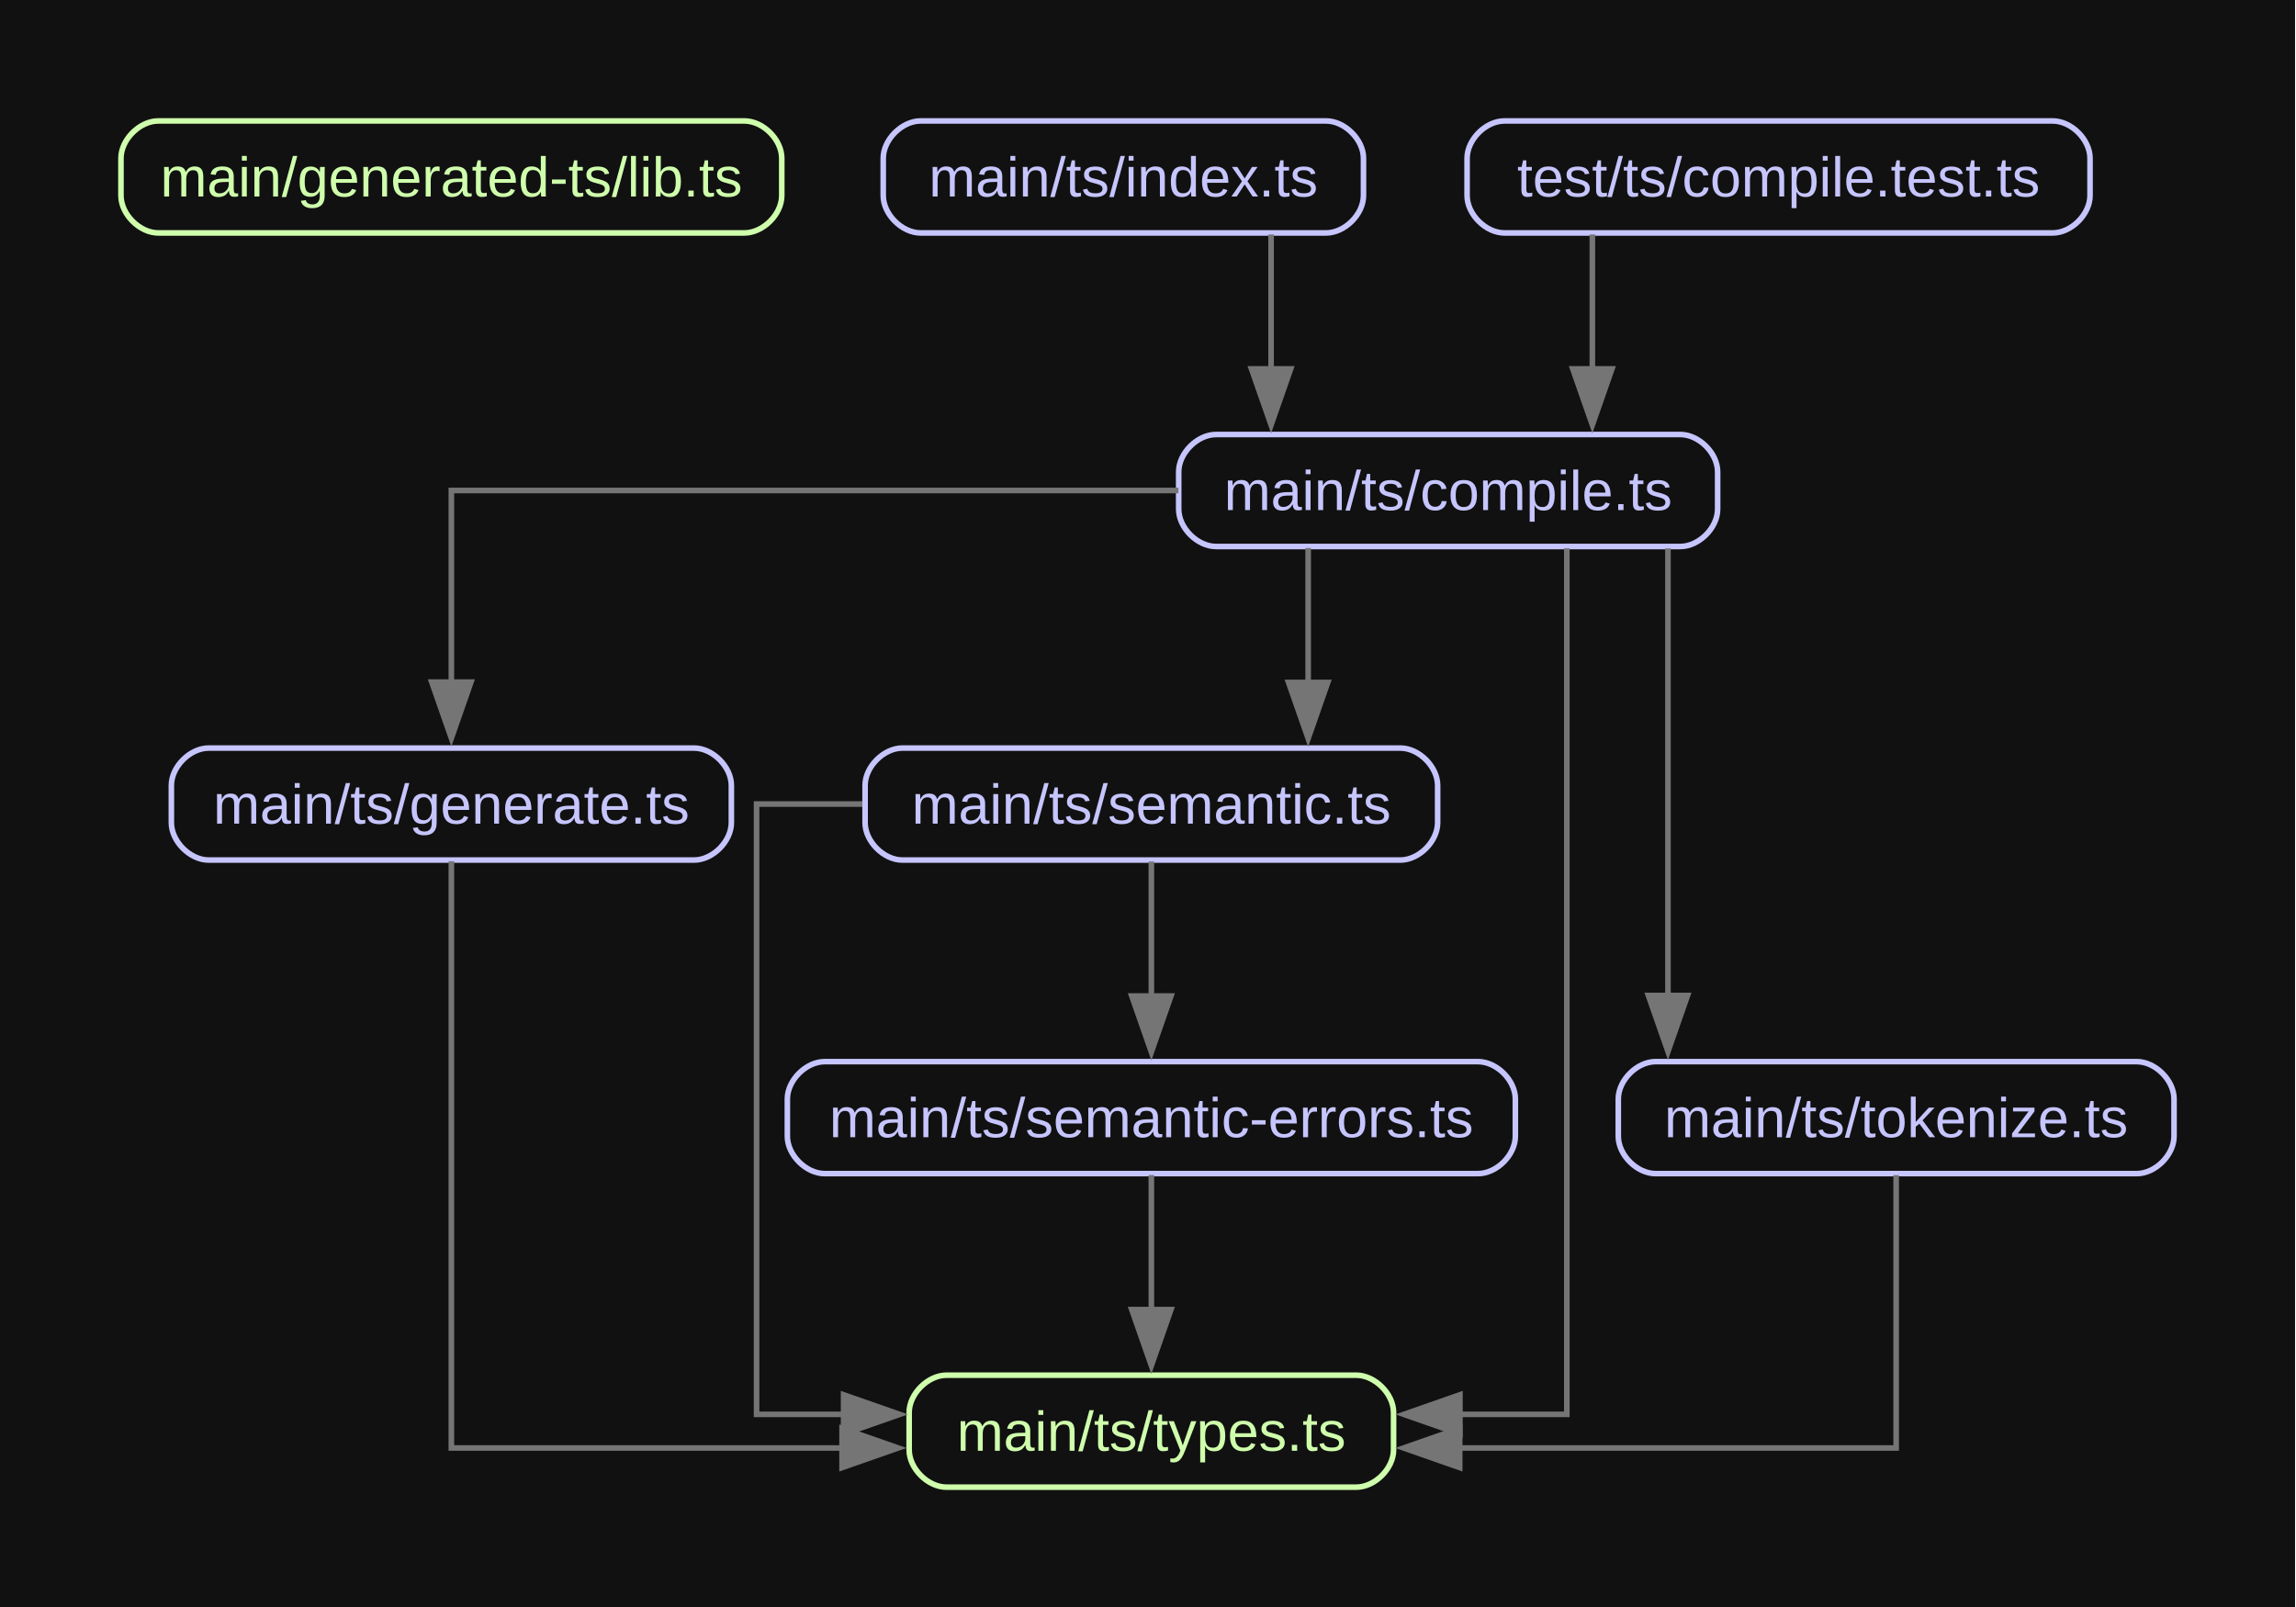
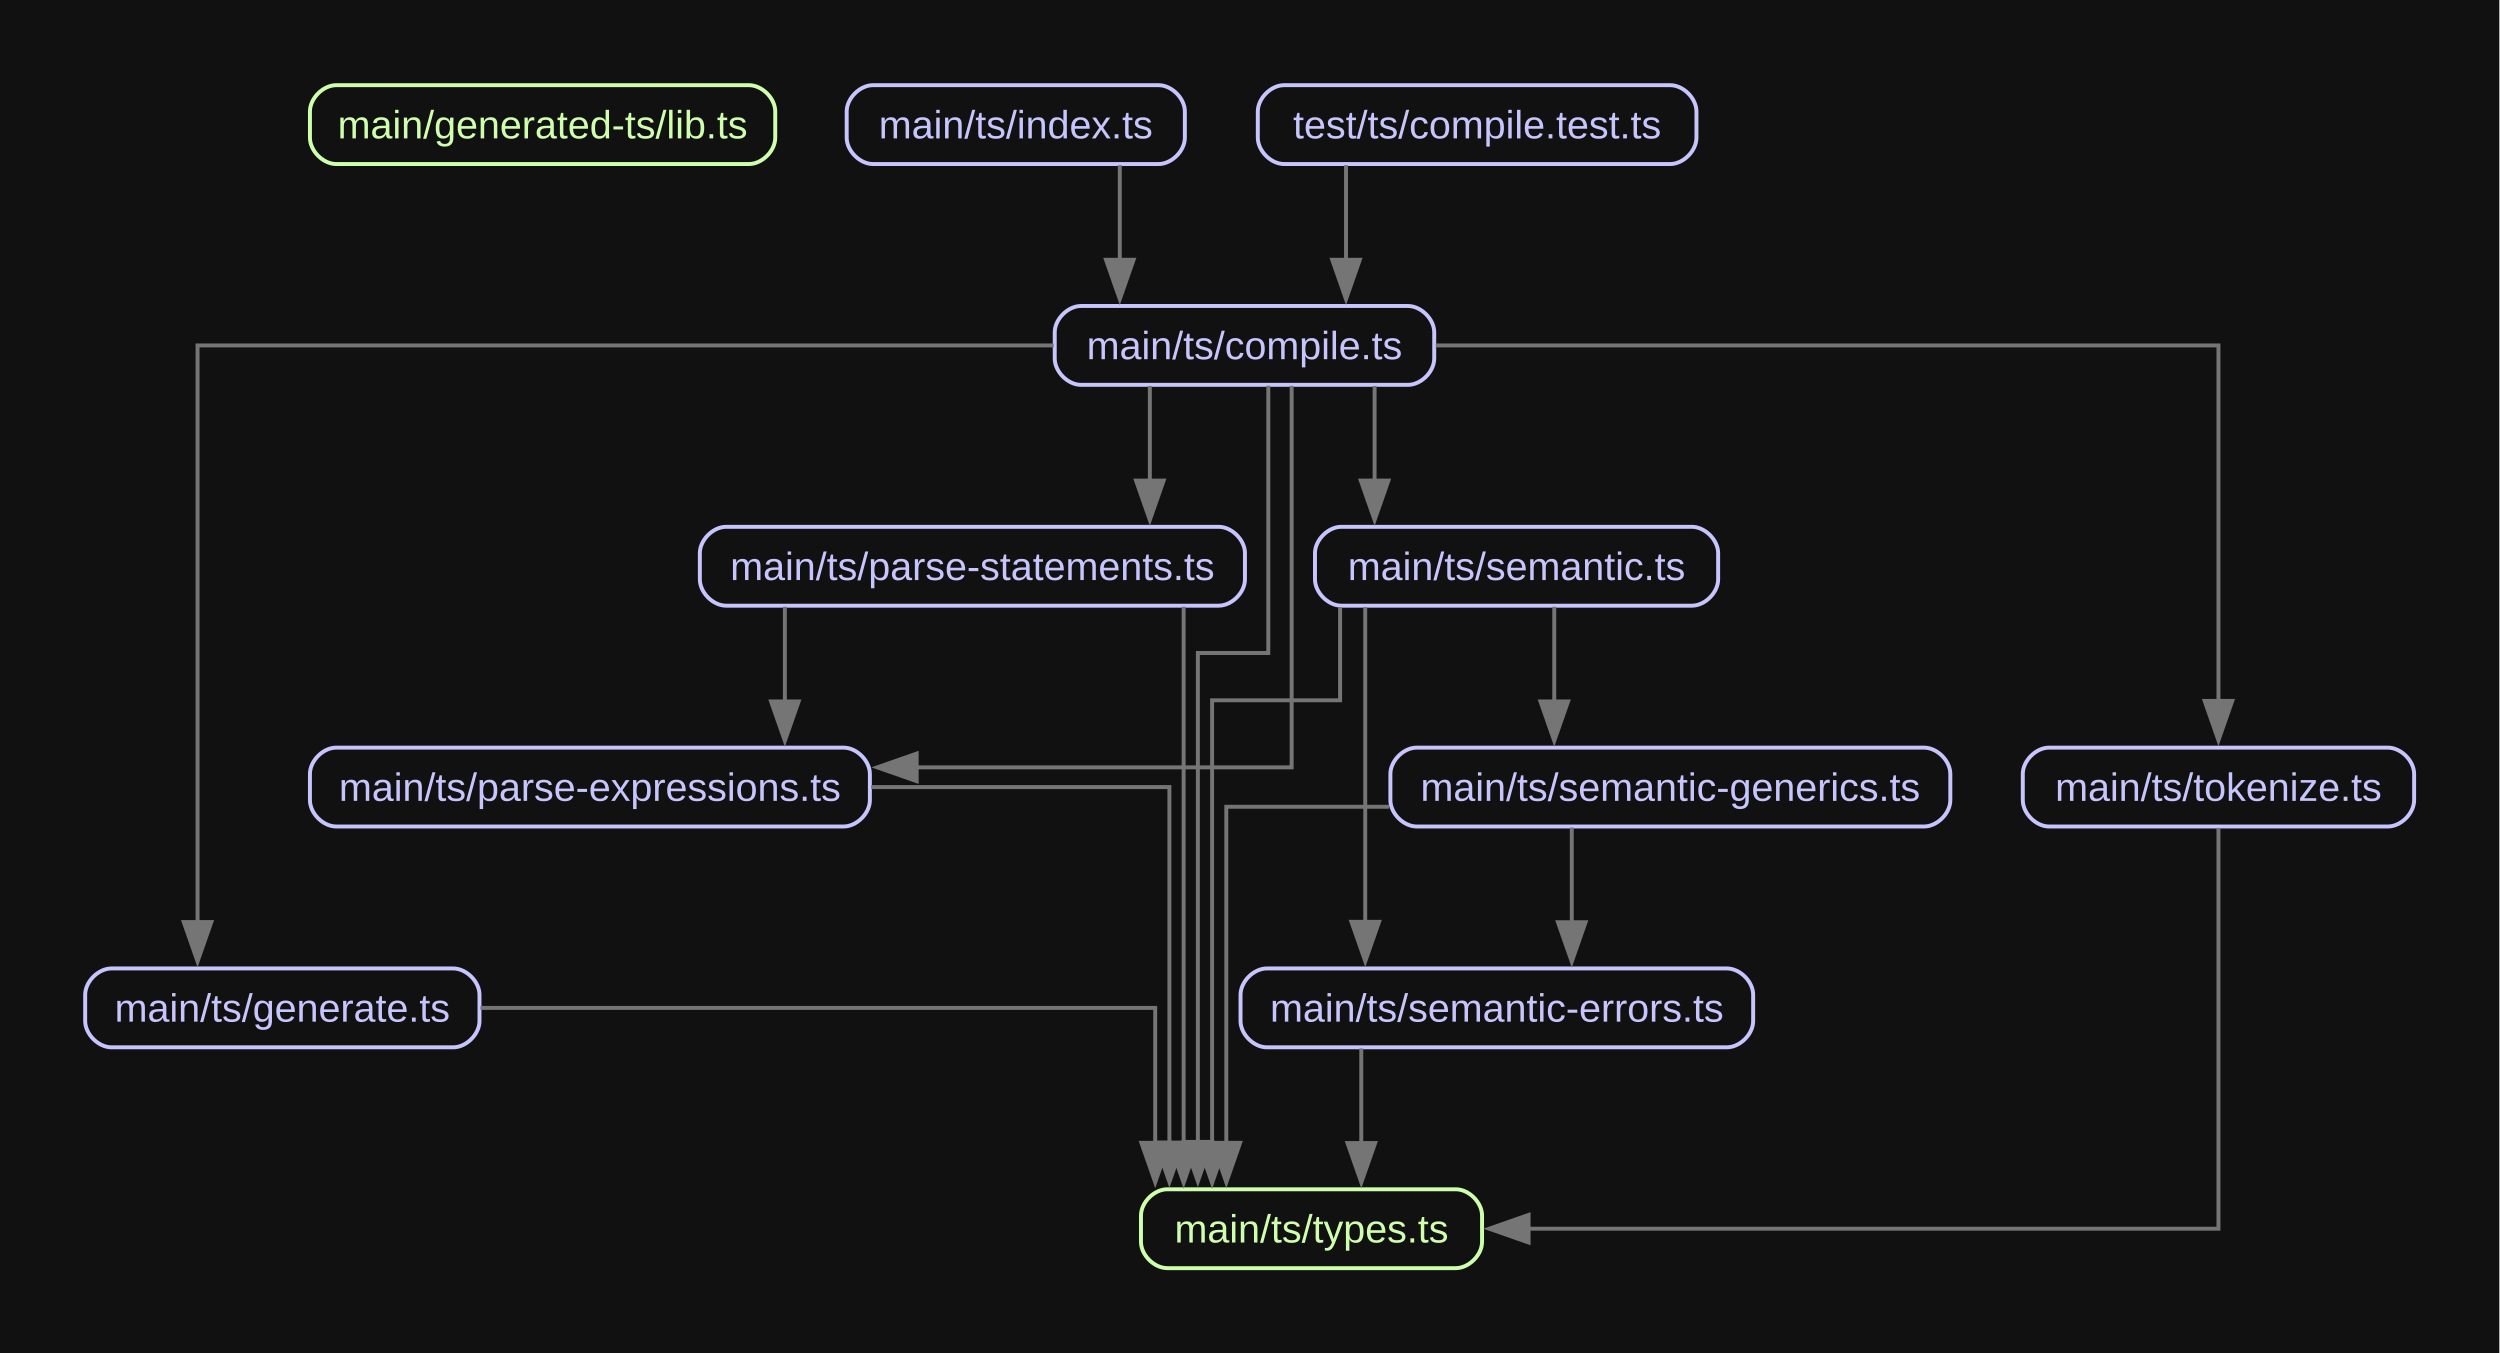
- <svg xmlns="http://www.w3.org/2000/svg" width="410pt" height="287pt" viewBox="0.00 0.00 410.00 287.00">
-   <g id="graph0" class="graph" transform="scale(1 1) rotate(0) translate(21.6 265.6)">
-     <polygon fill="#111111" stroke="none" points="-21.6,21.6 -21.6,-265.6 388.23,-265.6 388.23,21.6 -21.6,21.6" />
+ <svg xmlns="http://www.w3.org/2000/svg" width="634pt" height="343pt" viewBox="0.00 0.00 634.00 343.00">
+   <g id="graph0" class="graph" transform="scale(1 1) rotate(0) translate(21.6 321.6)">
+     <polygon fill="#111111" stroke="none" points="-21.6,21.6 -21.6,-321.6 612.23,-321.6 612.23,21.6 -21.6,21.6" />
    <g id="node1" class="node">
-       <path fill="none" stroke="#cfffac" d="M111.33,-244C111.33,-244 6.67,-244 6.67,-244 3.33,-244 0,-240.67 0,-237.33 0,-237.33 0,-230.67 0,-230.67 0,-227.33 3.33,-224 6.67,-224 6.67,-224 111.33,-224 111.33,-224 114.67,-224 118,-227.33 118,-230.67 118,-230.67 118,-237.33 118,-237.33 118,-240.67 114.67,-244 111.33,-244" />
-       <text xml:space="preserve" text-anchor="middle" x="59" y="-230.5" font-family="Arial" font-size="10.00" fill="#cfffac">main/generated-ts/lib.ts</text>
+       <path fill="none" stroke="#cfffac" d="M168.33,-300C168.33,-300 63.67,-300 63.67,-300 60.33,-300 57,-296.67 57,-293.33 57,-293.33 57,-286.67 57,-286.67 57,-283.33 60.33,-280 63.67,-280 63.67,-280 168.33,-280 168.33,-280 171.67,-280 175,-283.33 175,-286.67 175,-286.67 175,-293.33 175,-293.33 175,-296.67 171.67,-300 168.33,-300" />
+       <text xml:space="preserve" text-anchor="middle" x="116" y="-286.5" font-family="Arial" font-size="10.00" fill="#cfffac">main/generated-ts/lib.ts</text>
    </g>
    <g id="node2" class="node">
-       <path fill="none" stroke="#c6c5fe" d="M278.46,-188C278.46,-188 195.54,-188 195.54,-188 192.21,-188 188.88,-184.67 188.88,-181.33 188.88,-181.33 188.88,-174.67 188.88,-174.67 188.88,-171.33 192.21,-168 195.54,-168 195.54,-168 278.46,-168 278.46,-168 281.79,-168 285.12,-171.33 285.12,-174.67 285.12,-174.67 285.12,-181.33 285.12,-181.33 285.12,-184.67 281.79,-188 278.46,-188" />
-       <text xml:space="preserve" text-anchor="middle" x="237" y="-174.5" font-family="Arial" font-size="10.00" fill="#c6c5fe">main/ts/compile.ts</text>
+       <path fill="none" stroke="#c6c5fe" d="M335.46,-244C335.46,-244 252.54,-244 252.54,-244 249.21,-244 245.88,-240.67 245.88,-237.33 245.88,-237.33 245.88,-230.67 245.88,-230.67 245.88,-227.33 249.21,-224 252.54,-224 252.54,-224 335.46,-224 335.46,-224 338.79,-224 342.12,-227.33 342.12,-230.67 342.12,-230.67 342.12,-237.33 342.12,-237.33 342.12,-240.67 338.79,-244 335.46,-244" />
+       <text xml:space="preserve" text-anchor="middle" x="294" y="-230.5" font-family="Arial" font-size="10.00" fill="#c6c5fe">main/ts/compile.ts</text>
    </g>
    <g id="node3" class="node">
-       <path fill="none" stroke="#c6c5fe" d="M102.33,-132C102.33,-132 15.67,-132 15.67,-132 12.33,-132 9,-128.67 9,-125.33 9,-125.33 9,-118.67 9,-118.67 9,-115.33 12.33,-112 15.67,-112 15.67,-112 102.33,-112 102.33,-112 105.67,-112 109,-115.33 109,-118.67 109,-118.67 109,-125.33 109,-125.33 109,-128.67 105.67,-132 102.33,-132" />
-       <text xml:space="preserve" text-anchor="middle" x="59" y="-118.5" font-family="Arial" font-size="10.00" fill="#c6c5fe">main/ts/generate.ts</text>
+       <path fill="none" stroke="#c6c5fe" d="M93.33,-76C93.33,-76 6.67,-76 6.67,-76 3.33,-76 0,-72.67 0,-69.33 0,-69.33 0,-62.67 0,-62.67 0,-59.33 3.33,-56 6.67,-56 6.67,-56 93.33,-56 93.33,-56 96.67,-56 100,-59.33 100,-62.67 100,-62.67 100,-69.33 100,-69.33 100,-72.67 96.67,-76 93.33,-76" />
+       <text xml:space="preserve" text-anchor="middle" x="50" y="-62.5" font-family="Arial" font-size="10.00" fill="#c6c5fe">main/ts/generate.ts</text>
    </g>
    <g id="edge1" class="edge">
-       <path fill="none" stroke="#757575" d="M188.83,-178C136.12,-178 59,-178 59,-178 59,-178 59,-143.78 59,-143.78" />
-       <polygon fill="#757575" stroke="#757575" points="62.5,-143.78 59,-133.78 55.5,-143.78 62.5,-143.78" />
+       <path fill="none" stroke="#757575" d="M245.61,-234C169.03,-234 28.5,-234 28.5,-234 28.5,-234 28.5,-87.77 28.5,-87.77" />
+       <polygon fill="#757575" stroke="#757575" points="32,-87.77 28.5,-77.77 25,-87.77 32,-87.77" />
    </g>
    <g id="node4" class="node">
-       <path fill="none" stroke="#c6c5fe" d="M228.46,-132C228.46,-132 139.54,-132 139.54,-132 136.21,-132 132.88,-128.67 132.88,-125.33 132.88,-125.33 132.88,-118.67 132.88,-118.67 132.88,-115.33 136.21,-112 139.54,-112 139.54,-112 228.46,-112 228.46,-112 231.79,-112 235.12,-115.33 235.12,-118.67 235.12,-118.67 235.12,-125.33 235.12,-125.33 235.12,-128.67 231.79,-132 228.46,-132" />
-       <text xml:space="preserve" text-anchor="middle" x="184" y="-118.5" font-family="Arial" font-size="10.00" fill="#c6c5fe">main/ts/semantic.ts</text>
+       <path fill="none" stroke="#c6c5fe" d="M192.33,-132C192.33,-132 63.67,-132 63.67,-132 60.33,-132 57,-128.67 57,-125.33 57,-125.33 57,-118.67 57,-118.67 57,-115.33 60.33,-112 63.67,-112 63.67,-112 192.33,-112 192.33,-112 195.67,-112 199,-115.33 199,-118.67 199,-118.67 199,-125.33 199,-125.33 199,-128.67 195.67,-132 192.33,-132" />
+       <text xml:space="preserve" text-anchor="middle" x="128" y="-118.5" font-family="Arial" font-size="10.00" fill="#c6c5fe">main/ts/parse-expressions.ts</text>
    </g>
    <g id="edge2" class="edge">
-       <path fill="none" stroke="#757575" d="M212,-167.73C212,-167.73 212,-143.72 212,-143.72" />
-       <polygon fill="#757575" stroke="#757575" points="215.5,-143.72 212,-133.72 208.5,-143.72 215.5,-143.72" />
+       <path fill="none" stroke="#757575" d="M305.96,-223.74C305.96,-196.96 305.96,-127 305.96,-127 305.96,-127 210.87,-127 210.87,-127" />
+       <polygon fill="#757575" stroke="#757575" points="210.87,-123.5 200.87,-127 210.87,-130.5 210.87,-123.5" />
    </g>
    <g id="node5" class="node">
-       <path fill="none" stroke="#c6c5fe" d="M359.96,-76C359.96,-76 274.04,-76 274.04,-76 270.71,-76 267.38,-72.67 267.38,-69.33 267.38,-69.33 267.38,-62.67 267.38,-62.67 267.38,-59.33 270.71,-56 274.04,-56 274.04,-56 359.96,-56 359.96,-56 363.29,-56 366.62,-59.33 366.62,-62.67 366.62,-62.67 366.62,-69.33 366.62,-69.33 366.62,-72.67 363.29,-76 359.96,-76" />
-       <text xml:space="preserve" text-anchor="middle" x="317" y="-62.5" font-family="Arial" font-size="10.00" fill="#c6c5fe">main/ts/tokenize.ts</text>
+       <path fill="none" stroke="#c6c5fe" d="M287.46,-188C287.46,-188 162.54,-188 162.54,-188 159.21,-188 155.88,-184.67 155.88,-181.33 155.88,-181.33 155.88,-174.67 155.88,-174.67 155.88,-171.33 159.21,-168 162.54,-168 162.54,-168 287.46,-168 287.46,-168 290.79,-168 294.12,-171.33 294.12,-174.67 294.12,-174.67 294.12,-181.33 294.12,-181.33 294.12,-184.67 290.79,-188 287.46,-188" />
+       <text xml:space="preserve" text-anchor="middle" x="225" y="-174.5" font-family="Arial" font-size="10.00" fill="#c6c5fe">main/ts/parse-statements.ts</text>
    </g>
    <g id="edge3" class="edge">
-       <path fill="none" stroke="#757575" d="M276.25,-167.66C276.25,-167.66 276.25,-87.82 276.25,-87.82" />
-       <polygon fill="#757575" stroke="#757575" points="279.75,-87.82 276.25,-77.82 272.75,-87.82 279.75,-87.82" />
+       <path fill="none" stroke="#757575" d="M270,-223.73C270,-223.73 270,-199.72 270,-199.72" />
+       <polygon fill="#757575" stroke="#757575" points="273.5,-199.72 270,-189.72 266.5,-199.72 273.5,-199.72" />
    </g>
    <g id="node6" class="node">
-       <path fill="none" stroke="#cfffac" d="M220.58,-20C220.58,-20 147.42,-20 147.42,-20 144.08,-20 140.75,-16.67 140.75,-13.33 140.75,-13.33 140.75,-6.67 140.75,-6.67 140.75,-3.33 144.08,0 147.42,0 147.42,0 220.58,0 220.58,0 223.92,0 227.25,-3.33 227.25,-6.67 227.25,-6.67 227.25,-13.33 227.25,-13.33 227.25,-16.67 223.92,-20 220.58,-20" />
-       <text xml:space="preserve" text-anchor="middle" x="184" y="-6.5" font-family="Arial" font-size="10.00" fill="#cfffac">main/ts/types.ts</text>
+       <path fill="none" stroke="#c6c5fe" d="M407.46,-188C407.46,-188 318.54,-188 318.54,-188 315.21,-188 311.88,-184.67 311.88,-181.33 311.88,-181.33 311.88,-174.67 311.88,-174.67 311.88,-171.33 315.21,-168 318.54,-168 318.54,-168 407.46,-168 407.46,-168 410.79,-168 414.12,-171.33 414.12,-174.67 414.12,-174.67 414.12,-181.33 414.12,-181.33 414.12,-184.67 410.79,-188 407.46,-188" />
+       <text xml:space="preserve" text-anchor="middle" x="363" y="-174.5" font-family="Arial" font-size="10.00" fill="#c6c5fe">main/ts/semantic.ts</text>
    </g>
    <g id="edge4" class="edge">
-       <path fill="none" stroke="#757575" d="M258.19,-167.68C258.19,-131.56 258.19,-13 258.19,-13 258.19,-13 239.1,-13 239.1,-13" />
-       <polygon fill="#757575" stroke="#757575" points="239.1,-9.5 229.1,-13 239.1,-16.5 239.1,-9.5" />
+       <path fill="none" stroke="#757575" d="M327,-223.73C327,-223.73 327,-199.72 327,-199.72" />
+       <polygon fill="#757575" stroke="#757575" points="330.5,-199.72 327,-189.72 323.5,-199.72 330.5,-199.72" />
+     </g>
+     <g id="node7" class="node">
+       <path fill="none" stroke="#c6c5fe" d="M583.96,-132C583.96,-132 498.04,-132 498.04,-132 494.71,-132 491.38,-128.67 491.38,-125.33 491.38,-125.33 491.38,-118.67 491.38,-118.67 491.38,-115.33 494.71,-112 498.04,-112 498.04,-112 583.96,-112 583.96,-112 587.29,-112 590.62,-115.33 590.62,-118.67 590.62,-118.67 590.62,-125.33 590.62,-125.33 590.62,-128.67 587.29,-132 583.96,-132" />
+       <text xml:space="preserve" text-anchor="middle" x="541" y="-118.5" font-family="Arial" font-size="10.00" fill="#c6c5fe">main/ts/tokenize.ts</text>
    </g>
    <g id="edge5" class="edge">
-       <path fill="none" stroke="#757575" d="M59,-111.79C59,-83.65 59,-7 59,-7 59,-7 128.77,-7 128.77,-7" />
-       <polygon fill="#757575" stroke="#757575" points="128.77,-10.5 138.77,-7 128.77,-3.5 128.77,-10.5" />
+       <path fill="none" stroke="#757575" d="M342.5,-234C414.44,-234 541,-234 541,-234 541,-234 541,-143.85 541,-143.85" />
+       <polygon fill="#757575" stroke="#757575" points="544.5,-143.85 541,-133.85 537.5,-143.85 544.5,-143.85" />
+     </g>
+     <g id="node8" class="node">
+       <path fill="none" stroke="#cfffac" d="M347.58,-20C347.58,-20 274.42,-20 274.42,-20 271.08,-20 267.75,-16.67 267.75,-13.33 267.75,-13.33 267.75,-6.67 267.75,-6.67 267.75,-3.33 271.08,0 274.42,0 274.42,0 347.58,0 347.58,0 350.92,0 354.25,-3.33 354.25,-6.67 354.25,-6.67 354.25,-13.33 354.25,-13.33 354.25,-16.67 350.92,-20 347.58,-20" />
+       <text xml:space="preserve" text-anchor="middle" x="311" y="-6.5" font-family="Arial" font-size="10.00" fill="#cfffac">main/ts/types.ts</text>
+     </g>
+     <g id="edge6" class="edge">
+       <path fill="none" stroke="#757575" d="M300.04,-223.8C300.04,-202.66 300.04,-156 300.04,-156 300.04,-156 282.18,-156 282.18,-156 282.18,-156 282.18,-32.01 282.18,-32.01" />
+       <polygon fill="#757575" stroke="#757575" points="285.68,-32.01 282.18,-22.01 278.68,-32.01 285.68,-32.01" />
+     </g>
+     <g id="edge7" class="edge">
+       <path fill="none" stroke="#757575" d="M100.23,-66C165.54,-66 271.36,-66 271.36,-66 271.36,-66 271.36,-31.78 271.36,-31.78" />
+       <polygon fill="#757575" stroke="#757575" points="274.86,-31.78 271.36,-21.78 267.86,-31.78 274.86,-31.78" />
    </g>
    <g id="edge9" class="edge">
-       <path fill="none" stroke="#757575" d="M132.39,-122C121.64,-122 113.5,-122 113.5,-122 113.5,-122 113.5,-13 113.5,-13 113.5,-13 129.04,-13 129.04,-13" />
-       <polygon fill="#757575" stroke="#757575" points="129.04,-16.5 139.04,-13 129.04,-9.5 129.04,-16.5" />
+       <path fill="none" stroke="#757575" d="M199.33,-122C236.77,-122 274.96,-122 274.96,-122 274.96,-122 274.96,-31.85 274.96,-31.85" />
+       <polygon fill="#757575" stroke="#757575" points="278.46,-31.85 274.96,-21.85 271.46,-31.85 278.46,-31.85" />
    </g>
-     <g id="node8" class="node">
-       <path fill="none" stroke="#c6c5fe" d="M242.33,-76C242.33,-76 125.67,-76 125.67,-76 122.33,-76 119,-72.67 119,-69.33 119,-69.33 119,-62.67 119,-62.67 119,-59.33 122.33,-56 125.67,-56 125.67,-56 242.33,-56 242.33,-56 245.67,-56 249,-59.33 249,-62.67 249,-62.67 249,-69.33 249,-69.33 249,-72.67 245.67,-76 242.33,-76" />
-       <text xml:space="preserve" text-anchor="middle" x="184" y="-62.5" font-family="Arial" font-size="10.00" fill="#c6c5fe">main/ts/semantic-errors.ts</text>
+     <g id="edge10" class="edge">
+       <path fill="none" stroke="#757575" d="M177.44,-167.73C177.44,-167.73 177.44,-143.72 177.44,-143.72" />
+       <polygon fill="#757575" stroke="#757575" points="180.94,-143.72 177.44,-133.72 173.94,-143.72 180.94,-143.72" />
+     </g>
+     <g id="edge11" class="edge">
+       <path fill="none" stroke="#757575" d="M278.57,-167.74C278.57,-167.74 278.57,-31.64 278.57,-31.64" />
+       <polygon fill="#757575" stroke="#757575" points="282.07,-31.64 278.57,-21.64 275.07,-31.64 282.07,-31.64" />
+     </g>
+     <g id="edge17" class="edge">
+       <path fill="none" stroke="#757575" d="M318.25,-167.61C318.25,-157.62 318.25,-144 318.25,-144 318.25,-144 285.79,-144 285.79,-144 285.79,-144 285.79,-31.59 285.79,-31.59" />
+       <polygon fill="#757575" stroke="#757575" points="289.29,-31.59 285.79,-21.59 282.29,-31.59 289.29,-31.59" />
+     </g>
+     <g id="node10" class="node">
+       <path fill="none" stroke="#c6c5fe" d="M416.33,-76C416.33,-76 299.67,-76 299.67,-76 296.33,-76 293,-72.67 293,-69.33 293,-69.33 293,-62.67 293,-62.67 293,-59.33 296.33,-56 299.67,-56 299.67,-56 416.33,-56 416.33,-56 419.67,-56 423,-59.33 423,-62.67 423,-62.67 423,-69.33 423,-69.33 423,-72.67 419.67,-76 416.33,-76" />
+       <text xml:space="preserve" text-anchor="middle" x="358" y="-62.5" font-family="Arial" font-size="10.00" fill="#c6c5fe">main/ts/semantic-errors.ts</text>
+     </g>
+     <g id="edge15" class="edge">
+       <path fill="none" stroke="#757575" d="M324.62,-167.66C324.62,-167.66 324.62,-87.82 324.62,-87.82" />
+       <polygon fill="#757575" stroke="#757575" points="328.13,-87.82 324.63,-77.82 321.13,-87.82 328.13,-87.82" />
+     </g>
+     <g id="node11" class="node">
+       <path fill="none" stroke="#c6c5fe" d="M466.33,-132C466.33,-132 337.67,-132 337.67,-132 334.33,-132 331,-128.67 331,-125.33 331,-125.33 331,-118.67 331,-118.67 331,-115.33 334.33,-112 337.67,-112 337.67,-112 466.33,-112 466.33,-112 469.67,-112 473,-115.33 473,-118.67 473,-118.67 473,-125.33 473,-125.33 473,-128.67 469.67,-132 466.33,-132" />
+       <text xml:space="preserve" text-anchor="middle" x="402" y="-118.5" font-family="Arial" font-size="10.00" fill="#c6c5fe">main/ts/semantic-generics.ts</text>
+     </g>
+     <g id="edge16" class="edge">
+       <path fill="none" stroke="#757575" d="M372.56,-167.73C372.56,-167.73 372.56,-143.72 372.56,-143.72" />
+       <polygon fill="#757575" stroke="#757575" points="376.06,-143.72 372.56,-133.72 369.06,-143.72 376.06,-143.72" />
+     </g>
+     <g id="edge18" class="edge">
+       <path fill="none" stroke="#757575" d="M541,-111.66C541,-83.94 541,-10 541,-10 541,-10 366.05,-10 366.05,-10" />
+       <polygon fill="#757575" stroke="#757575" points="366.05,-6.5 356.05,-10 366.05,-13.5 366.05,-6.5" />
+     </g>
+     <g id="node9" class="node">
+       <path fill="none" stroke="#c6c5fe" d="M272.21,-300C272.21,-300 199.79,-300 199.79,-300 196.46,-300 193.12,-296.67 193.12,-293.33 193.12,-293.33 193.12,-286.67 193.12,-286.67 193.12,-283.33 196.46,-280 199.79,-280 199.79,-280 272.21,-280 272.21,-280 275.54,-280 278.88,-283.33 278.88,-286.67 278.88,-286.67 278.88,-293.33 278.88,-293.33 278.88,-296.67 275.54,-300 272.21,-300" />
+       <text xml:space="preserve" text-anchor="middle" x="236" y="-286.5" font-family="Arial" font-size="10.00" fill="#c6c5fe">main/ts/index.ts</text>
    </g>
    <g id="edge8" class="edge">
-       <path fill="none" stroke="#757575" d="M184,-111.73C184,-111.73 184,-87.72 184,-87.72" />
-       <polygon fill="#757575" stroke="#757575" points="187.5,-87.72 184,-77.72 180.5,-87.72 187.5,-87.72" />
+       <path fill="none" stroke="#757575" d="M262.38,-279.73C262.38,-279.73 262.38,-255.72 262.38,-255.72" />
+       <polygon fill="#757575" stroke="#757575" points="265.88,-255.72 262.38,-245.72 258.88,-255.72 265.88,-255.72" />
    </g>
-     <g id="edge10" class="edge">
-       <path fill="none" stroke="#757575" d="M317,-55.72C317,-38.82 317,-7 317,-7 317,-7 239.06,-7 239.06,-7" />
-       <polygon fill="#757575" stroke="#757575" points="239.06,-3.5 229.06,-7 239.06,-10.5 239.06,-3.5" />
+     <g id="edge12" class="edge">
+       <path fill="none" stroke="#757575" d="M323.62,-55.73C323.62,-55.73 323.62,-31.72 323.62,-31.72" />
+       <polygon fill="#757575" stroke="#757575" points="327.13,-31.72 323.63,-21.72 320.13,-31.72 327.13,-31.72" />
    </g>
-     <g id="node7" class="node">
-       <path fill="none" stroke="#c6c5fe" d="M215.21,-244C215.21,-244 142.79,-244 142.79,-244 139.46,-244 136.12,-240.67 136.12,-237.33 136.12,-237.33 136.12,-230.67 136.12,-230.67 136.12,-227.33 139.46,-224 142.79,-224 142.79,-224 215.21,-224 215.21,-224 218.54,-224 221.88,-227.33 221.88,-230.67 221.88,-230.67 221.88,-237.33 221.88,-237.33 221.88,-240.67 218.54,-244 215.21,-244" />
-       <text xml:space="preserve" text-anchor="middle" x="179" y="-230.5" font-family="Arial" font-size="10.00" fill="#c6c5fe">main/ts/index.ts</text>
+     <g id="edge14" class="edge">
+       <path fill="none" stroke="#757575" d="M330.68,-117C308.34,-117 289.39,-117 289.39,-117 289.39,-117 289.39,-31.77 289.39,-31.77" />
+       <polygon fill="#757575" stroke="#757575" points="292.89,-31.77 289.39,-21.77 285.89,-31.77 292.89,-31.77" />
    </g>
-     <g id="edge6" class="edge">
-       <path fill="none" stroke="#757575" d="M205.38,-223.73C205.38,-223.73 205.38,-199.72 205.38,-199.72" />
-       <polygon fill="#757575" stroke="#757575" points="208.88,-199.72 205.38,-189.72 201.88,-199.72 208.88,-199.72" />
+     <g id="edge13" class="edge">
+       <path fill="none" stroke="#757575" d="M377,-111.73C377,-111.73 377,-87.72 377,-87.72" />
+       <polygon fill="#757575" stroke="#757575" points="380.5,-87.72 377,-77.72 373.5,-87.72 380.5,-87.72" />
    </g>
-     <g id="edge7" class="edge">
-       <path fill="none" stroke="#757575" d="M184,-55.73C184,-55.73 184,-31.72 184,-31.72" />
-       <polygon fill="#757575" stroke="#757575" points="187.5,-31.72 184,-21.72 180.5,-31.72 187.5,-31.72" />
+     <g id="node12" class="node">
+       <path fill="none" stroke="#c6c5fe" d="M401.96,-300C401.96,-300 304.04,-300 304.04,-300 300.71,-300 297.38,-296.67 297.38,-293.33 297.38,-293.33 297.38,-286.67 297.38,-286.67 297.38,-283.33 300.71,-280 304.04,-280 304.04,-280 401.96,-280 401.96,-280 405.29,-280 408.62,-283.33 408.62,-286.67 408.62,-286.67 408.62,-293.33 408.62,-293.33 408.62,-296.67 405.29,-300 401.96,-300" />
+       <text xml:space="preserve" text-anchor="middle" x="353" y="-286.5" font-family="Arial" font-size="10.00" fill="#c6c5fe">test/ts/compile.test.ts</text>
    </g>
-     <g id="node9" class="node">
-       <path fill="none" stroke="#c6c5fe" d="M344.96,-244C344.96,-244 247.04,-244 247.04,-244 243.71,-244 240.38,-240.67 240.38,-237.33 240.38,-237.33 240.38,-230.67 240.38,-230.67 240.38,-227.33 243.71,-224 247.04,-224 247.04,-224 344.96,-224 344.96,-224 348.29,-224 351.62,-227.33 351.62,-230.67 351.62,-230.67 351.62,-237.33 351.62,-237.33 351.62,-240.67 348.29,-244 344.96,-244" />
-       <text xml:space="preserve" text-anchor="middle" x="296" y="-230.5" font-family="Arial" font-size="10.00" fill="#c6c5fe">test/ts/compile.test.ts</text>
-     </g>
-     <g id="edge11" class="edge">
-       <path fill="none" stroke="#757575" d="M262.75,-223.73C262.75,-223.73 262.75,-199.72 262.75,-199.72" />
-       <polygon fill="#757575" stroke="#757575" points="266.25,-199.72 262.75,-189.72 259.25,-199.72 266.25,-199.72" />
+     <g id="edge19" class="edge">
+       <path fill="none" stroke="#757575" d="M319.75,-279.73C319.75,-279.73 319.75,-255.72 319.75,-255.72" />
+       <polygon fill="#757575" stroke="#757575" points="323.25,-255.72 319.75,-245.72 316.25,-255.72 323.25,-255.72" />
    </g>
  </g>
</svg>
